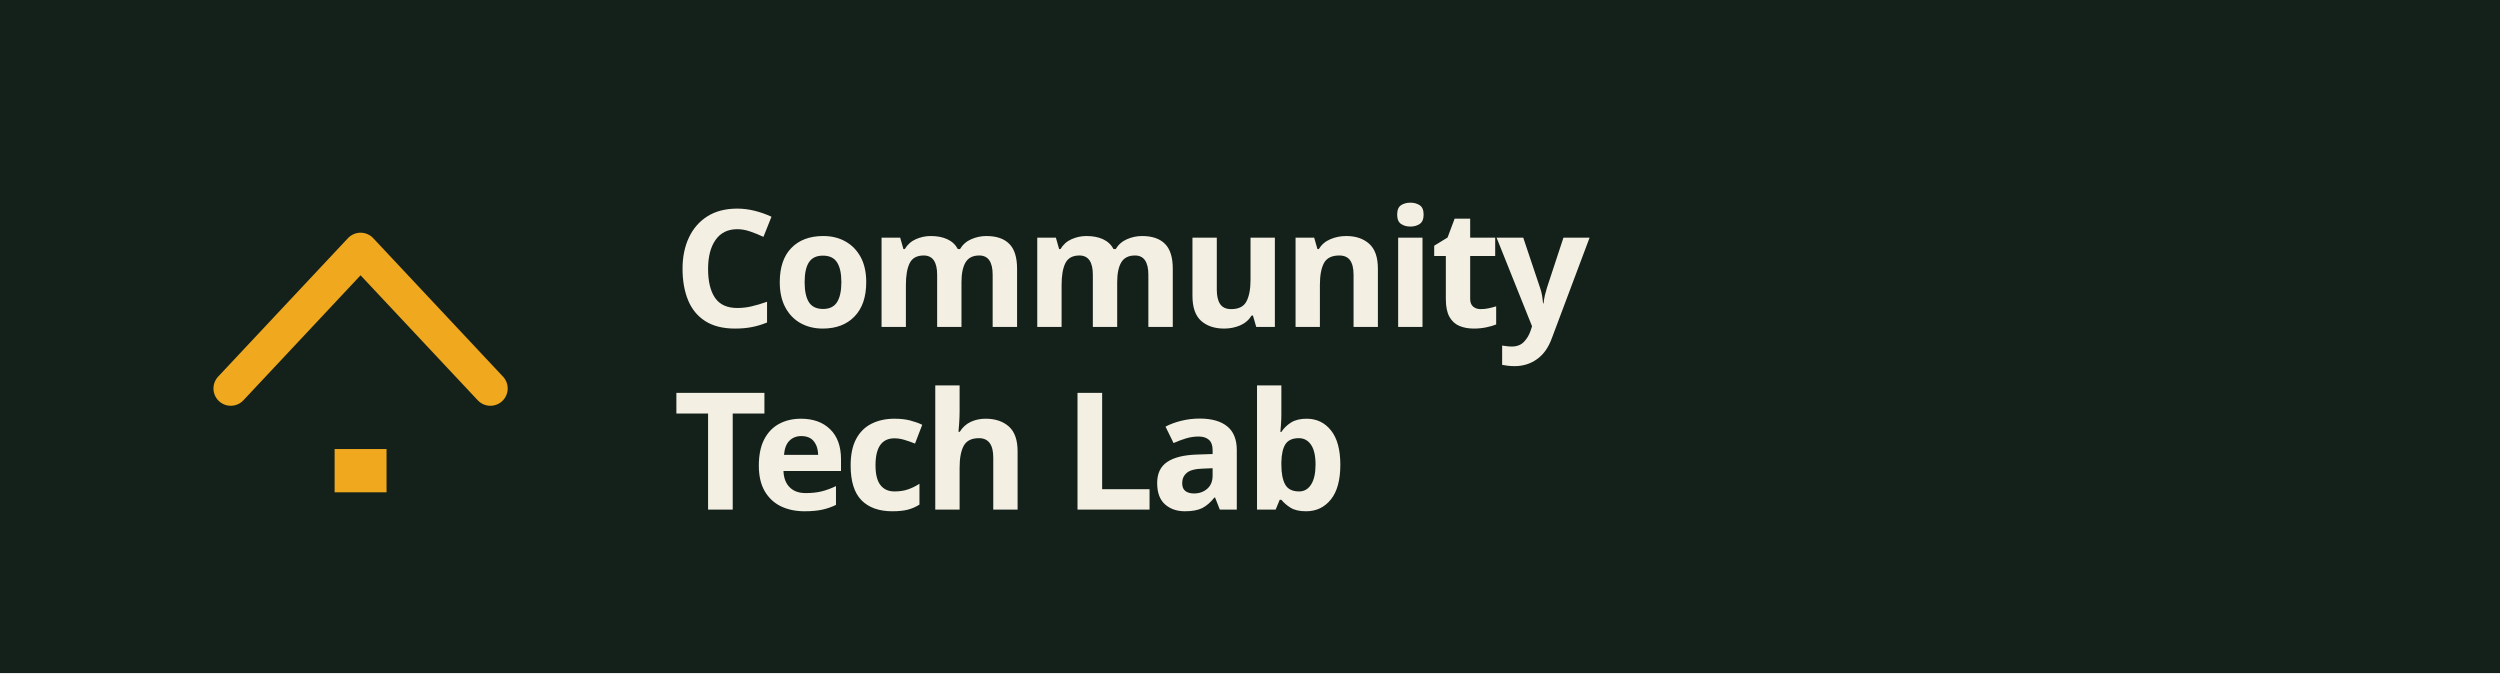
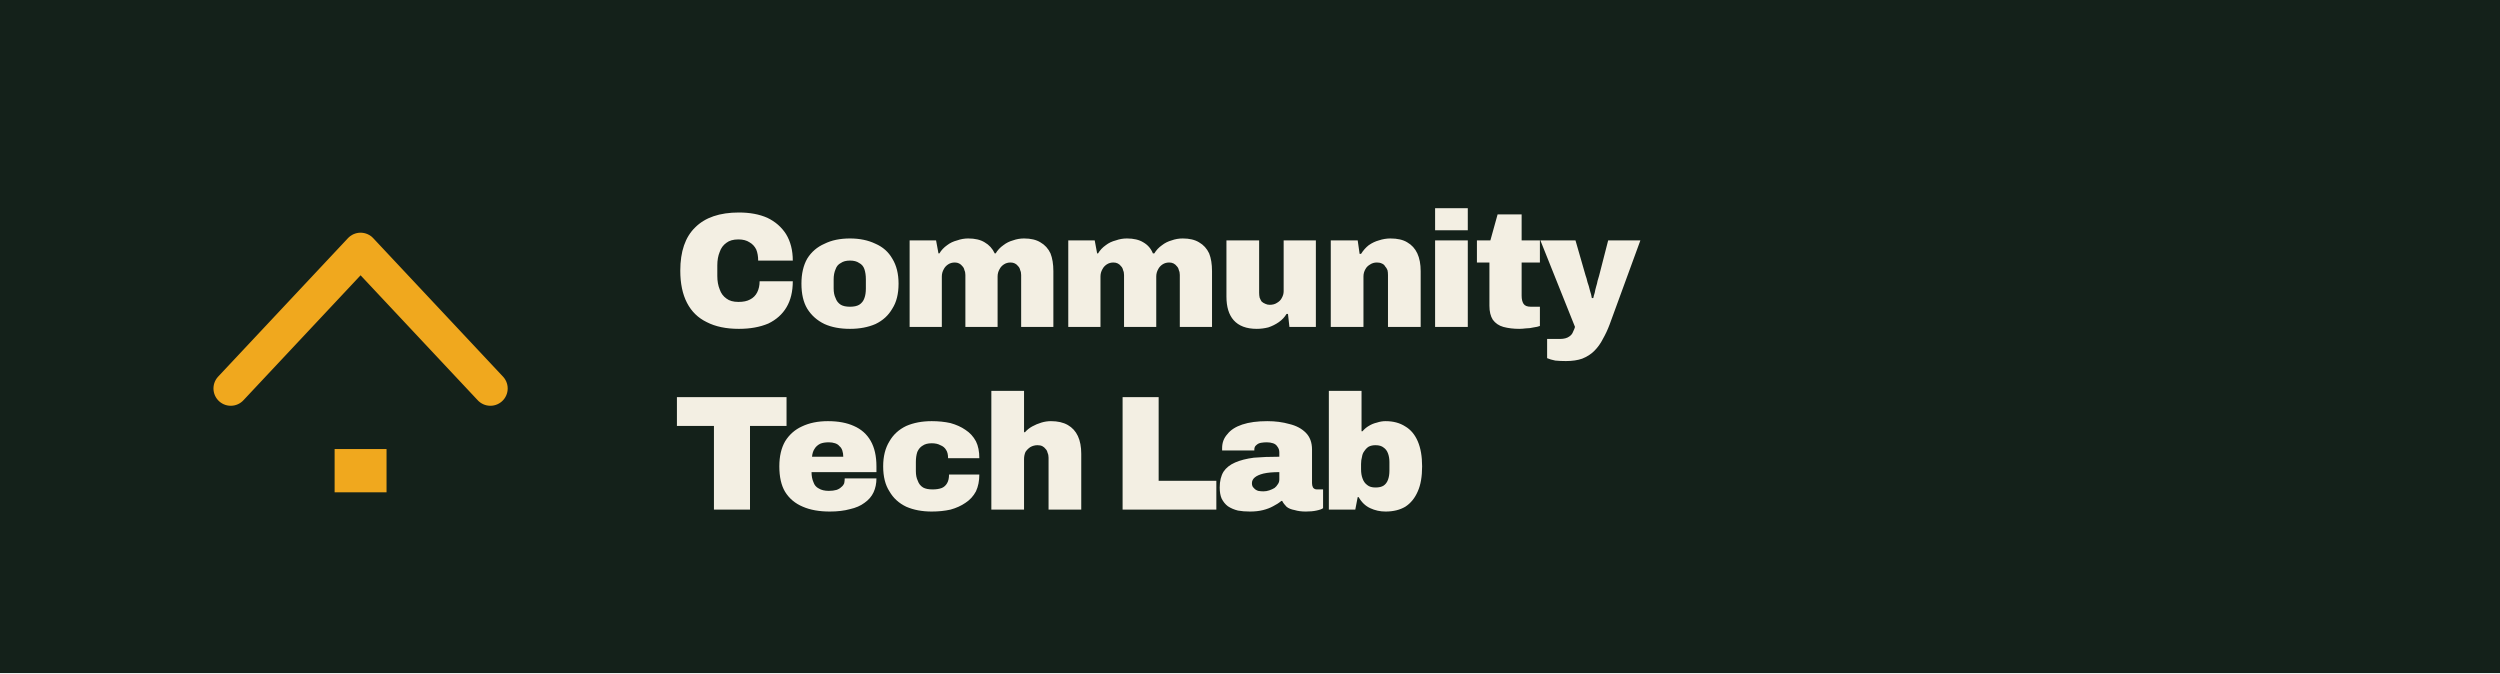
<svg xmlns="http://www.w3.org/2000/svg" width="520" height="140" viewBox="0 0 520 140">
  <rect width="520" height="140" fill="#14211A" />
  <g transform="translate(30,25)">
    <svg width="90" height="90" viewBox="0 0 100 100" fill="none" stroke="#F0A81E" stroke-width="8" stroke-linecap="round" stroke-linejoin="round">
      <polyline points="20,62 50,30 80,62" />
      <rect x="44" y="76" width="12" height="10" fill="#F0A81E" stroke="none" />
    </svg>
  </g>
-   <text x="140" y="68" font-family="Archivo, sans-serif" font-weight="900" font-size="34" letter-spacing="-1" fill="#F3EFE3">Community</text>
-   <text x="140" y="106" font-family="Archivo, sans-serif" font-weight="900" font-size="34" letter-spacing="-1" fill="#F3EFE3">Tech Lab</text>
+   <path transform="translate(140.00,68)" fill="#F3EFE3" d="M13.7 0.4Q9.7 0.4 7.0 -1.0Q4.3 -2.3 2.9 -5.0Q1.5 -7.7 1.5 -11.7Q1.5 -17.7 4.6 -20.7Q7.7 -23.8 13.7 -23.8Q17.1 -23.8 19.6 -22.7Q22.1 -21.5 23.5 -19.3Q24.9 -17.0 24.9 -13.8H17.7Q17.7 -15.1 17.3 -16.1Q16.8 -17.1 15.9 -17.6Q15.0 -18.2 13.6 -18.2Q12.0 -18.2 11.1 -17.5Q10.1 -16.8 9.7 -15.6Q9.2 -14.4 9.2 -12.8V-10.6Q9.2 -9.0 9.7 -7.8Q10.1 -6.6 11.1 -5.9Q12.0 -5.2 13.6 -5.2Q15.1 -5.2 16.0 -5.7Q17.0 -6.2 17.5 -7.2Q18.0 -8.2 18.0 -9.5H24.9Q24.9 -6.3 23.6 -4.1Q22.3 -1.9 19.8 -0.7Q17.2 0.4 13.7 0.4Z M36.8 0.4Q33.7 0.4 31.5 -0.6Q29.2 -1.7 27.9 -3.8Q26.7 -5.8 26.7 -9.0Q26.7 -12.1 27.9 -14.2Q29.2 -16.3 31.5 -17.3Q33.7 -18.4 36.8 -18.4Q39.8 -18.4 42.1 -17.3Q44.4 -16.3 45.6 -14.2Q46.9 -12.1 46.9 -9.0Q46.9 -5.8 45.6 -3.8Q44.4 -1.7 42.1 -0.6Q39.8 0.4 36.8 0.4ZM36.8 -4.2Q38.0 -4.2 38.7 -4.6Q39.5 -5.1 39.8 -6.0Q40.1 -6.8 40.1 -8.0V-9.9Q40.1 -11.1 39.8 -12.0Q39.5 -12.9 38.7 -13.3Q38.0 -13.8 36.8 -13.8Q35.6 -13.8 34.9 -13.3Q34.1 -12.9 33.8 -12.0Q33.4 -11.1 33.4 -9.9V-8.0Q33.4 -6.8 33.8 -6.0Q34.1 -5.1 34.9 -4.6Q35.6 -4.2 36.8 -4.2Z M49.2 0.0V-18.0H54.7L55.2 -15.3H55.4Q56.0 -16.3 57.0 -17.0Q57.9 -17.7 59.1 -18.0Q60.2 -18.4 61.4 -18.4Q63.5 -18.4 64.8 -17.6Q66.2 -16.8 66.9 -15.3H67.1Q67.7 -16.3 68.7 -17.0Q69.6 -17.7 70.7 -18.0Q71.8 -18.4 73.0 -18.4Q75.1 -18.4 76.4 -17.6Q77.8 -16.8 78.5 -15.3Q79.1 -13.8 79.1 -11.6V0.0H72.4V-10.8Q72.4 -11.4 72.2 -11.8Q72.1 -12.3 71.8 -12.6Q71.5 -13.0 71.1 -13.2Q70.7 -13.4 70.2 -13.4Q69.4 -13.4 68.8 -13.0Q68.2 -12.6 67.9 -12.0Q67.5 -11.3 67.5 -10.5V0.0H60.8V-10.8Q60.8 -11.4 60.6 -11.8Q60.5 -12.3 60.2 -12.6Q59.9 -13.0 59.5 -13.2Q59.1 -13.4 58.6 -13.4Q57.8 -13.4 57.2 -13.0Q56.6 -12.6 56.3 -12.0Q55.9 -11.3 55.9 -10.5V0.0Z M82.2 0.0V-18.0H87.7L88.2 -15.3H88.4Q89.0 -16.3 90.0 -17.0Q90.9 -17.7 92.1 -18.0Q93.2 -18.4 94.4 -18.4Q96.5 -18.4 97.8 -17.6Q99.2 -16.8 99.8 -15.3H100.1Q100.7 -16.3 101.7 -17.0Q102.6 -17.7 103.7 -18.0Q104.8 -18.4 106.0 -18.4Q108.1 -18.4 109.4 -17.6Q110.8 -16.8 111.5 -15.3Q112.1 -13.8 112.1 -11.6V0.0H105.4V-10.8Q105.4 -11.4 105.2 -11.8Q105.1 -12.3 104.8 -12.6Q104.5 -13.0 104.1 -13.2Q103.7 -13.4 103.2 -13.4Q102.4 -13.4 101.8 -13.0Q101.2 -12.6 100.9 -12.0Q100.5 -11.3 100.5 -10.5V0.0H93.8V-10.8Q93.8 -11.4 93.6 -11.8Q93.5 -12.3 93.2 -12.6Q92.9 -13.0 92.5 -13.2Q92.1 -13.4 91.6 -13.4Q90.8 -13.4 90.2 -13.0Q89.6 -12.6 89.3 -12.0Q88.9 -11.3 88.9 -10.5V0.0Z M121.4 0.4Q118.2 0.4 116.6 -1.4Q115.1 -3.1 115.1 -6.3V-18.0H121.9V-7.1Q121.9 -6.6 122.0 -6.1Q122.2 -5.6 122.4 -5.3Q122.7 -5.0 123.2 -4.8Q123.6 -4.6 124.1 -4.6Q125.0 -4.6 125.6 -5.0Q126.3 -5.4 126.6 -6.0Q127.0 -6.7 127.0 -7.4V-18.0H133.7V0.0H128.2L127.9 -2.7H127.6Q127.0 -1.7 126.0 -1.0Q125.0 -0.3 123.8 0.1Q122.6 0.4 121.4 0.4Z M136.8 0.0V-18.0H142.4L142.8 -15.2H143.1Q143.8 -16.3 144.7 -17.0Q145.7 -17.7 146.8 -18.0Q148.0 -18.4 149.2 -18.4Q151.4 -18.4 152.7 -17.6Q154.1 -16.8 154.8 -15.3Q155.5 -13.8 155.5 -11.6V0.0H148.7V-10.8Q148.7 -11.4 148.6 -11.8Q148.4 -12.3 148.1 -12.6Q147.9 -13.0 147.4 -13.2Q147.0 -13.4 146.4 -13.4Q145.6 -13.4 145.0 -13.0Q144.3 -12.6 144.0 -12.0Q143.6 -11.3 143.6 -10.5V0.0Z M158.5 -20.1V-24.7H165.3V-20.1ZM158.5 0.0V-18.0H165.3V0.0Z M176.0 0.4Q174.2 0.4 172.7 -0.0Q171.3 -0.4 170.5 -1.5Q169.8 -2.6 169.8 -4.4V-13.4H167.2V-18.0H170.0L171.5 -23.4H176.5V-18.0H180.3V-13.4H176.5V-6.5Q176.5 -5.4 176.9 -4.8Q177.3 -4.2 178.4 -4.2H180.3V-0.2Q179.8 -0.0 179.0 0.1Q178.2 0.3 177.4 0.3Q176.6 0.4 176.0 0.4Z M185.7 7.1Q184.5 7.1 183.5 7.0Q182.5 6.8 181.8 6.5V2.5H184.5Q185.7 2.5 186.4 2.0Q187.0 1.6 187.2 1.0Q187.5 0.4 187.6 0.0L180.4 -18.0H187.7L189.8 -10.7Q190.0 -10.2 190.2 -9.3Q190.5 -8.5 190.7 -7.6Q191.0 -6.7 191.1 -6.0H191.4Q191.5 -6.5 191.7 -7.1Q191.8 -7.7 192.0 -8.4Q192.2 -9.0 192.3 -9.6Q192.5 -10.2 192.6 -10.6L194.5 -18.0H201.2L194.8 -0.5Q194.2 1.1 193.4 2.5Q192.7 3.9 191.6 5.0Q190.6 6.0 189.1 6.6Q187.7 7.1 185.7 7.1Z" />
+   <path transform="translate(140.00,106)" fill="#F3EFE3" d="M8.5 0.0V-17.4H0.8V-23.4H23.6V-17.4H16.0V0.0Z M32.6 0.4Q29.3 0.4 27.0 -0.6Q24.6 -1.6 23.3 -3.7Q22.1 -5.7 22.1 -9.0Q22.1 -12.1 23.3 -14.2Q24.6 -16.3 26.8 -17.3Q29.1 -18.4 32.2 -18.4Q35.4 -18.4 37.6 -17.4Q39.9 -16.4 41.1 -14.3Q42.3 -12.2 42.3 -9.0V-7.8H28.8Q28.8 -6.6 29.2 -5.7Q29.5 -4.8 30.3 -4.4Q31.1 -3.9 32.4 -3.9Q33.3 -3.9 34.0 -4.1Q34.6 -4.3 35.0 -4.7Q35.4 -5.0 35.6 -5.5Q35.7 -6.0 35.7 -6.5H42.3Q42.3 -4.9 41.7 -3.6Q41.1 -2.3 39.8 -1.4Q38.6 -0.5 36.8 -0.1Q35.0 0.4 32.6 0.4ZM28.9 -11.0H35.4Q35.4 -11.7 35.2 -12.3Q35.0 -12.9 34.6 -13.2Q34.3 -13.6 33.7 -13.8Q33.1 -14.0 32.4 -14.0Q31.3 -14.0 30.6 -13.7Q29.8 -13.3 29.4 -12.6Q29.0 -12.0 28.9 -11.0Z M53.8 0.4Q50.8 0.4 48.5 -0.6Q46.2 -1.7 45.0 -3.8Q43.7 -5.8 43.7 -9.0Q43.7 -12.1 45.0 -14.2Q46.2 -16.3 48.5 -17.4Q50.8 -18.4 53.8 -18.4Q55.9 -18.4 57.7 -18.0Q59.5 -17.5 60.8 -16.6Q62.2 -15.7 63.0 -14.2Q63.7 -12.8 63.7 -10.7H57.2Q57.2 -11.8 56.8 -12.4Q56.4 -13.1 55.6 -13.4Q54.9 -13.8 53.8 -13.8Q52.6 -13.8 51.9 -13.3Q51.2 -12.9 50.8 -12.0Q50.5 -11.1 50.5 -9.9V-8.0Q50.5 -6.8 50.9 -6.0Q51.2 -5.1 52.0 -4.6Q52.7 -4.2 54.0 -4.2Q55.1 -4.2 55.9 -4.5Q56.6 -4.8 57.0 -5.5Q57.4 -6.2 57.4 -7.3H63.7Q63.7 -5.3 63.0 -3.8Q62.2 -2.3 60.8 -1.4Q59.5 -0.5 57.7 -0.0Q55.9 0.4 53.8 0.4Z M66.2 0.0V-24.7H73.0V-16.1H73.2Q73.8 -16.8 74.7 -17.3Q75.6 -17.8 76.6 -18.1Q77.6 -18.4 78.6 -18.4Q80.7 -18.4 82.1 -17.6Q83.5 -16.8 84.2 -15.3Q84.9 -13.8 84.9 -11.6V0.0H78.1V-10.8Q78.1 -11.4 77.9 -11.8Q77.8 -12.3 77.5 -12.6Q77.2 -13.0 76.8 -13.2Q76.4 -13.4 75.8 -13.4Q75.0 -13.4 74.3 -13.0Q73.7 -12.6 73.3 -12.0Q73.0 -11.3 73.0 -10.5V0.0Z M93.5 0.0V-23.4H101.0V-6.0H113.0V0.0Z M120.0 0.4Q118.6 0.4 117.5 0.2Q116.3 -0.1 115.4 -0.7Q114.6 -1.3 114.1 -2.3Q113.7 -3.2 113.7 -4.6Q113.7 -6.6 114.5 -7.9Q115.3 -9.1 116.9 -9.8Q118.5 -10.5 120.8 -10.8Q123.1 -11.0 126.1 -11.0V-11.9Q126.1 -12.6 125.7 -13.1Q125.4 -13.6 124.8 -13.8Q124.2 -14.0 123.5 -14.0Q122.9 -14.0 122.3 -13.9Q121.7 -13.8 121.3 -13.4Q120.9 -13.1 120.9 -12.5V-12.3H114.2Q114.2 -12.5 114.2 -12.6Q114.2 -12.7 114.2 -12.8Q114.2 -14.5 115.3 -15.7Q116.3 -17.0 118.4 -17.7Q120.5 -18.4 123.6 -18.4Q126.1 -18.4 128.2 -17.8Q130.3 -17.3 131.6 -16.0Q132.9 -14.7 132.9 -12.5V-5.5Q132.9 -5.0 133.1 -4.6Q133.4 -4.2 133.9 -4.2H135.2V-0.3Q134.8 -0.0 133.8 0.2Q132.9 0.4 131.6 0.4Q130.3 0.4 129.3 0.1Q128.2 -0.1 127.6 -0.6Q127.0 -1.2 126.7 -1.8H126.5Q125.8 -1.2 124.8 -0.7Q123.9 -0.2 122.7 0.1Q121.5 0.4 120.0 0.4ZM122.8 -3.8Q123.4 -3.8 124.0 -4.0Q124.6 -4.2 125.1 -4.5Q125.5 -4.8 125.8 -5.3Q126.1 -5.7 126.1 -6.3V-7.8Q124.1 -7.8 122.8 -7.5Q121.6 -7.2 121.0 -6.7Q120.4 -6.2 120.4 -5.5Q120.4 -4.8 120.8 -4.5Q121.1 -4.1 121.7 -3.9Q122.2 -3.8 122.8 -3.8Z M148.2 0.4Q146.5 0.4 145.0 -0.3Q143.5 -1.0 142.6 -2.6H142.4L141.9 0.0H136.4V-24.7H143.2V-16.3H143.4Q144.0 -17.0 144.7 -17.4Q145.5 -17.9 146.4 -18.1Q147.3 -18.4 148.2 -18.4Q150.6 -18.4 152.3 -17.3Q154.0 -16.3 154.9 -14.2Q155.8 -12.1 155.8 -9.0Q155.8 -5.8 154.9 -3.8Q154.0 -1.7 152.3 -0.6Q150.6 0.4 148.2 0.4ZM146.1 -4.6Q147.2 -4.6 147.8 -5.0Q148.4 -5.4 148.7 -6.2Q149.0 -7.0 149.0 -8.1V-9.9Q149.0 -10.9 148.7 -11.7Q148.4 -12.5 147.8 -12.9Q147.2 -13.4 146.1 -13.4Q145.3 -13.4 144.7 -13.1Q144.2 -12.8 143.8 -12.2Q143.4 -11.7 143.3 -11.0Q143.1 -10.3 143.1 -9.5V-8.4Q143.1 -7.3 143.4 -6.5Q143.7 -5.6 144.4 -5.1Q145.0 -4.6 146.1 -4.6Z" />
</svg>
